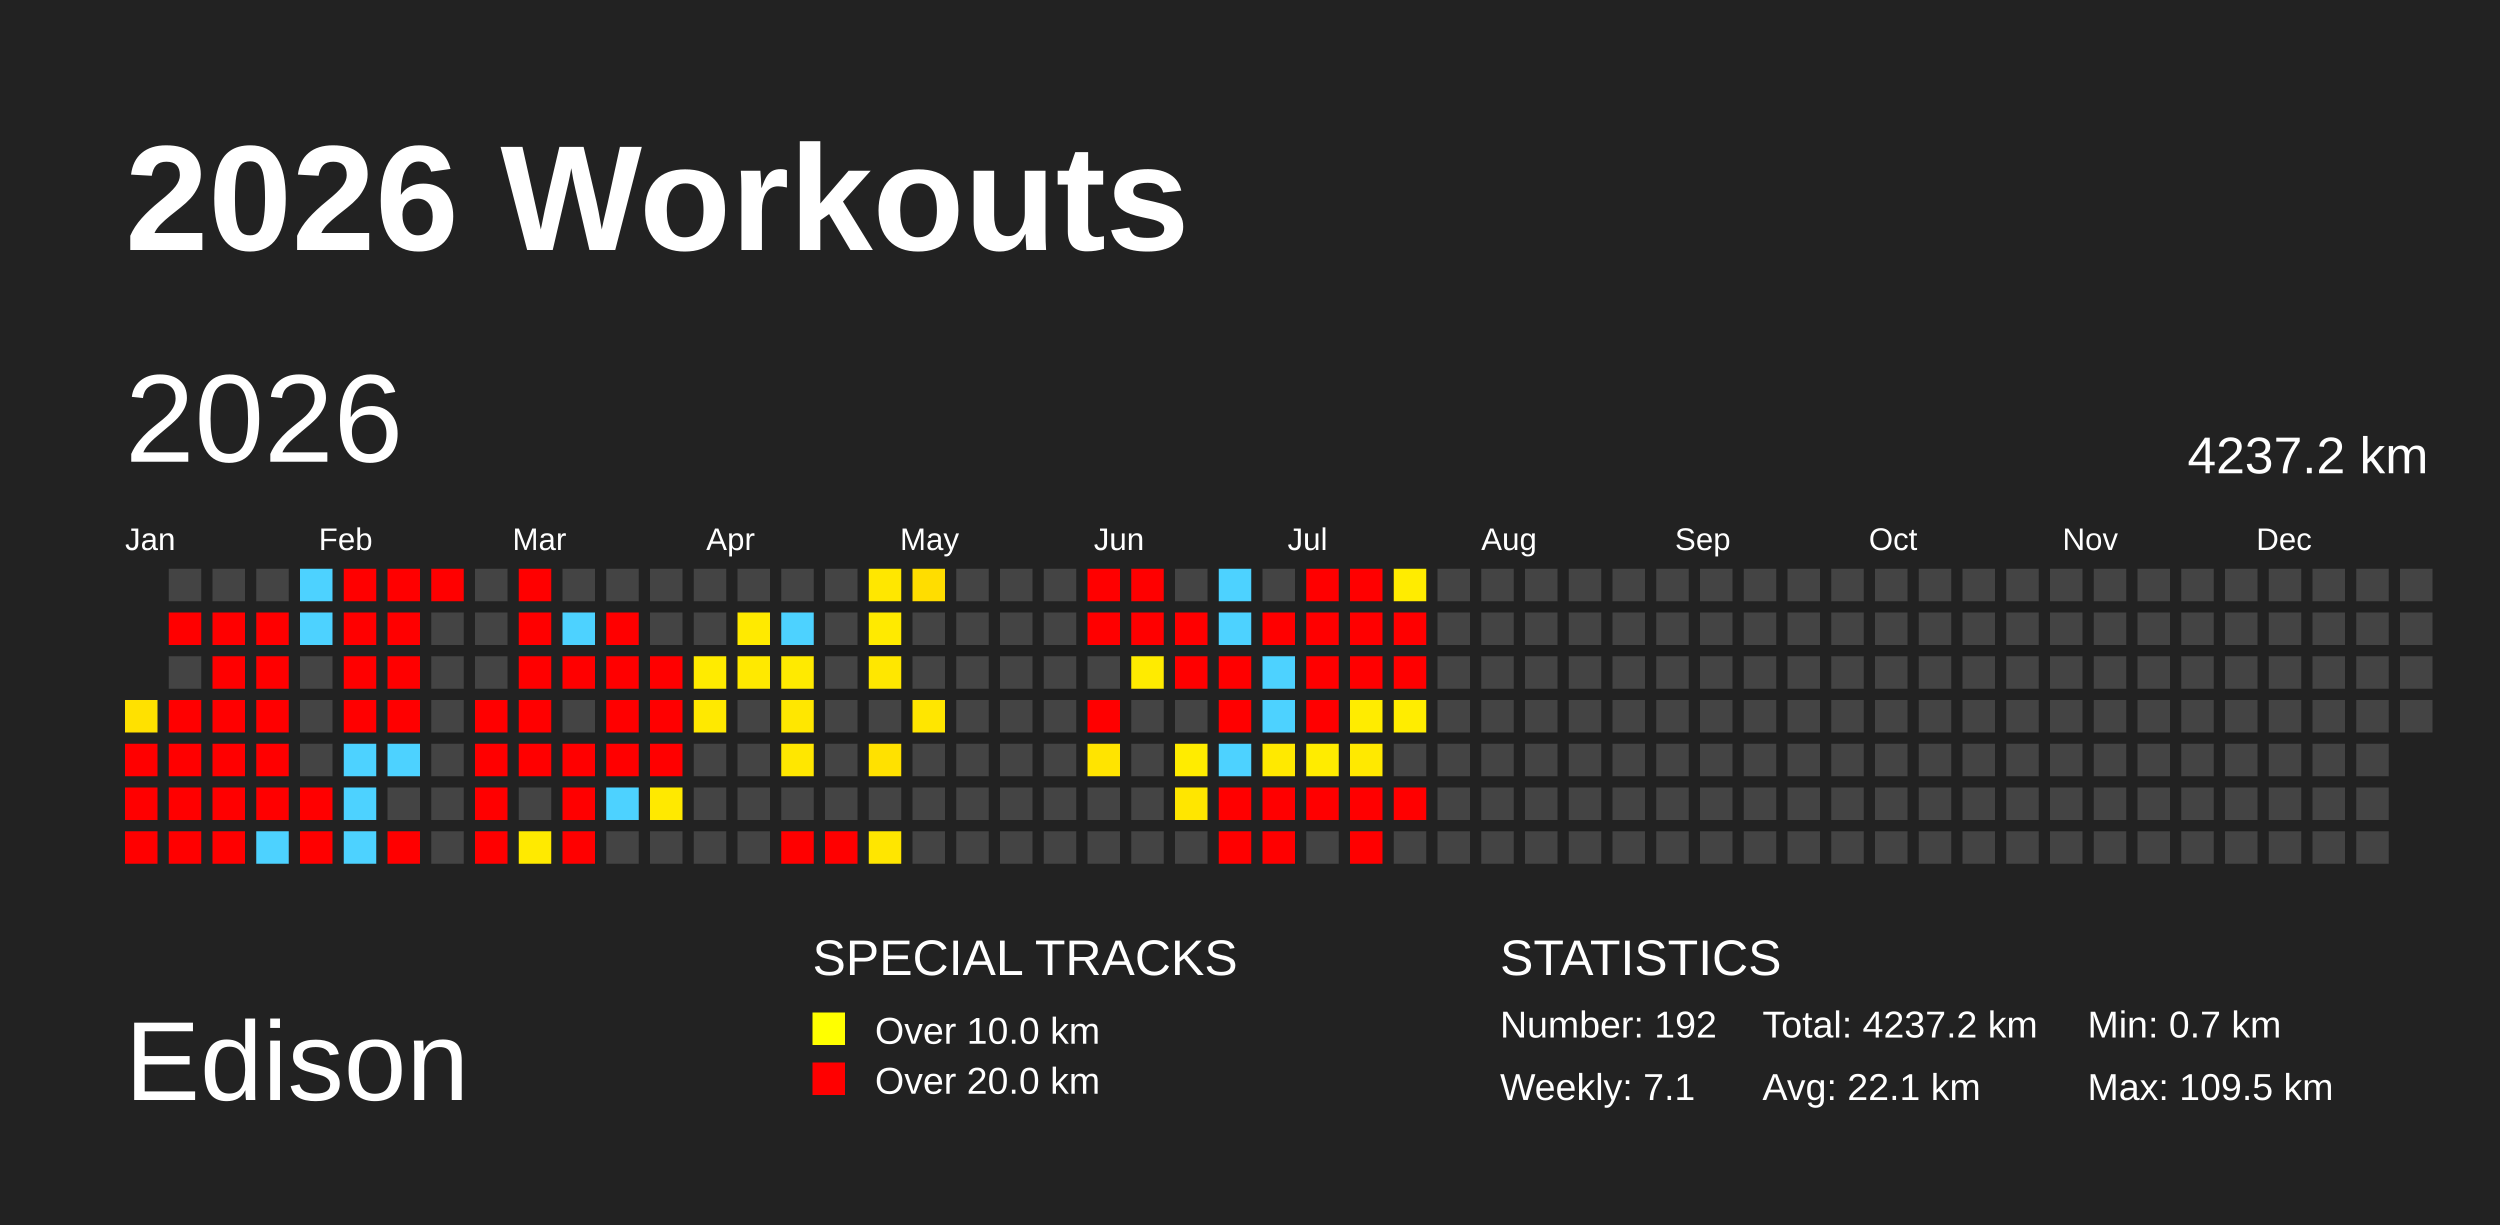
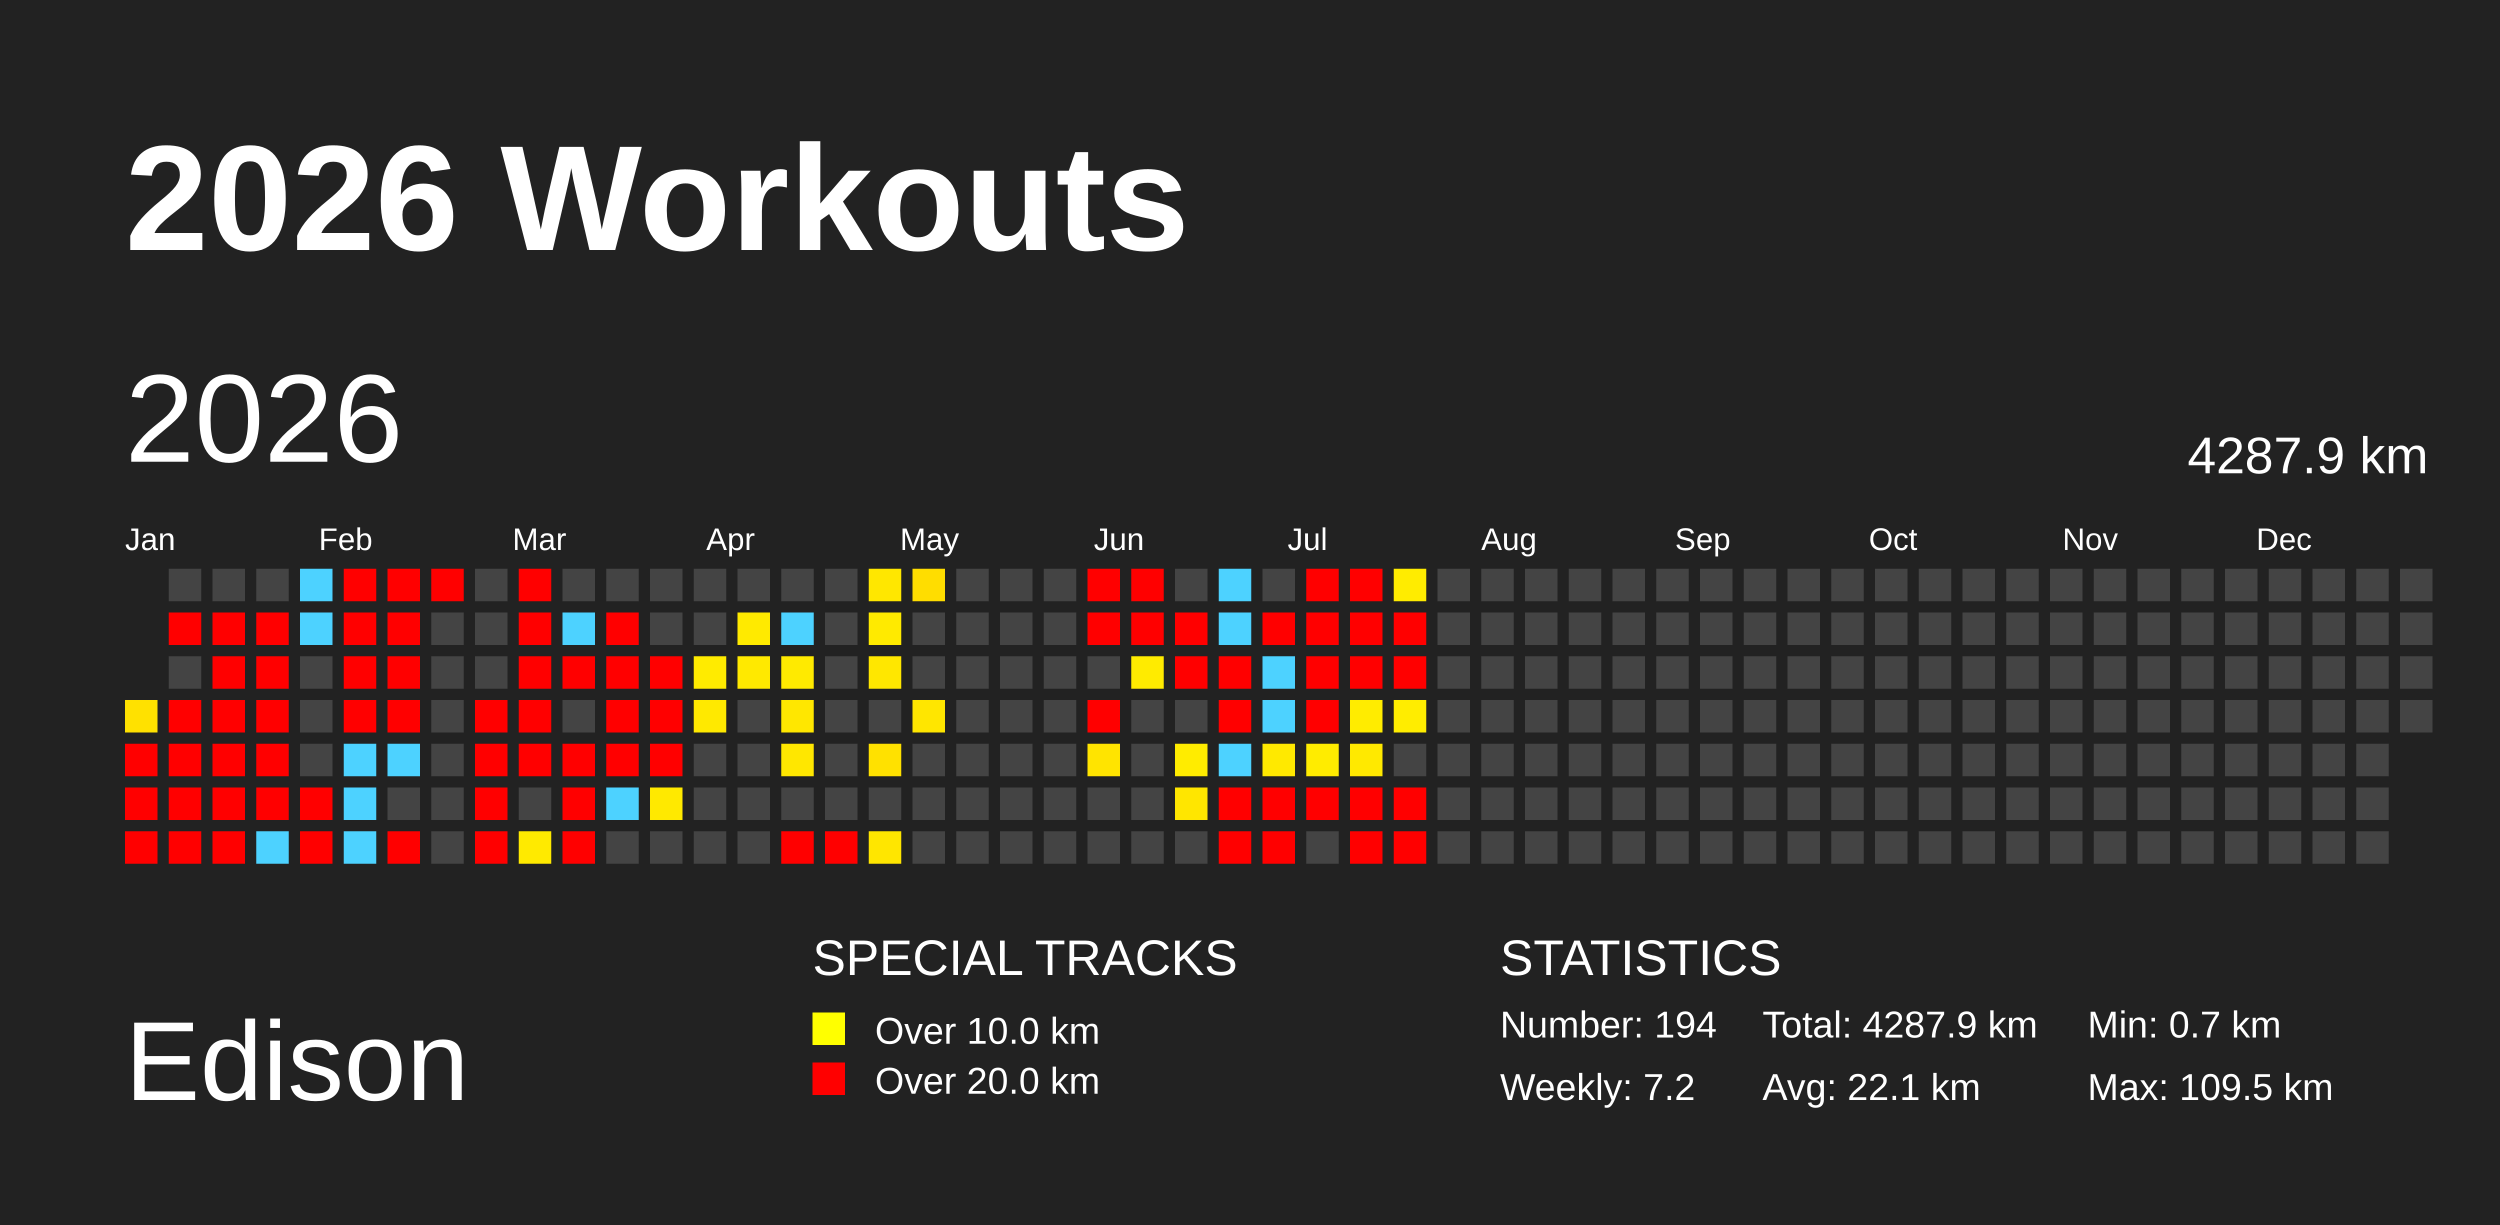
<svg xmlns="http://www.w3.org/2000/svg" baseProfile="full" height="98mm" version="1.1" viewBox="0,0,200,98" width="200mm">
  <defs />
  <rect fill="#222222" height="98" width="200" x="0" y="0" />
  <text fill="#FFFFFF" style="font-size:12px; font-family:Arial; font-weight:bold;" x="10" y="20">2026 Workouts</text>
  <text fill="#FFFFFF" style="font-size:9px; font-family:Arial" x="10" y="88">Edison</text>
  <text fill="#FFFFFF" style="font-size:4px; font-family:Arial" x="65" y="78">SPECIAL TRACKS</text>
  <rect fill="yellow" height="2.6" width="2.6" x="65" y="81" />
  <text fill="#FFFFFF" style="font-size:3px; font-family:Arial" x="70" y="83.5">Over 10.0 km</text>
  <rect fill="red" height="2.6" width="2.6" x="65" y="85" />
  <text fill="#FFFFFF" style="font-size:3px; font-family:Arial" x="70" y="87.5">Over 20.0 km</text>
  <text fill="#FFFFFF" style="font-size:4px; font-family:Arial" x="120" y="78">STATISTICS</text>
-   <text fill="#FFFFFF" style="font-size:3px; font-family:Arial" x="120" y="83">Number: 192</text>
-   <text fill="#FFFFFF" style="font-size:3px; font-family:Arial" x="120" y="88">Weekly: 7.1</text>
-   <text fill="#FFFFFF" style="font-size:3px; font-family:Arial" x="141" y="83">Total: 4237.2 km</text>
+   <text fill="#FFFFFF" style="font-size:3px; font-family:Arial" x="120" y="83">Number: 194</text>
+   <text fill="#FFFFFF" style="font-size:3px; font-family:Arial" x="120" y="88">Weekly: 7.2</text>
+   <text fill="#FFFFFF" style="font-size:3px; font-family:Arial" x="141" y="83">Total: 4287.9 km</text>
  <text fill="#FFFFFF" style="font-size:3px; font-family:Arial" x="141" y="88">Avg: 22.1 km</text>
  <text fill="#FFFFFF" style="font-size:3px; font-family:Arial" x="167" y="83">Min: 0.7 km</text>
  <text fill="#FFFFFF" style="font-size:3px; font-family:Arial" x="167" y="88">Max: 109.5 km</text>
  <text dominant-baseline="hanging" fill="#FFFFFF" style="font-size:10.0px; font-family:Arial;" x="10" y="30">2026</text>
-   <text dominant-baseline="hanging" fill="#FFFFFF" style="font-size:4.125px; font-family:Arial;" x="175" y="35">4237.2 km</text>
+   <text dominant-baseline="hanging" fill="#FFFFFF" style="font-size:4.125px; font-family:Arial;" x="175" y="35">4287.9 km</text>
  <text fill="#FFFFFF" style="font-size:2.5px; font-family:Arial" x="10.0" y="44">Jan</text>
  <text fill="#FFFFFF" style="font-size:2.5px; font-family:Arial" x="25.5" y="44">Feb</text>
  <text fill="#FFFFFF" style="font-size:2.5px; font-family:Arial" x="41.0" y="44">Mar</text>
  <text fill="#FFFFFF" style="font-size:2.5px; font-family:Arial" x="56.5" y="44">Apr</text>
  <text fill="#FFFFFF" style="font-size:2.5px; font-family:Arial" x="72.0" y="44">May</text>
  <text fill="#FFFFFF" style="font-size:2.5px; font-family:Arial" x="87.5" y="44">Jun</text>
  <text fill="#FFFFFF" style="font-size:2.5px; font-family:Arial" x="103.0" y="44">Jul</text>
  <text fill="#FFFFFF" style="font-size:2.5px; font-family:Arial" x="118.5" y="44">Aug</text>
  <text fill="#FFFFFF" style="font-size:2.5px; font-family:Arial" x="134.0" y="44">Sep</text>
  <text fill="#FFFFFF" style="font-size:2.5px; font-family:Arial" x="149.5" y="44">Oct</text>
  <text fill="#FFFFFF" style="font-size:2.5px; font-family:Arial" x="165.0" y="44">Nov</text>
  <text fill="#FFFFFF" style="font-size:2.5px; font-family:Arial" x="180.5" y="44">Dec</text>
  <rect fill="#ffe100" height="2.6" width="2.6" x="10.0" y="56.0" />
  <rect fill="red" height="2.6" width="2.6" x="10.0" y="59.5" />
  <rect fill="red" height="2.6" width="2.6" x="10.0" y="63.0" />
  <rect fill="red" height="2.6" width="2.6" x="10.0" y="66.5" />
  <rect fill="#444444" height="2.6" width="2.6" x="13.5" y="45.5" />
  <rect fill="red" height="2.6" width="2.6" x="13.5" y="49.0" />
  <rect fill="#444444" height="2.6" width="2.6" x="13.5" y="52.5" />
  <rect fill="red" height="2.6" width="2.6" x="13.5" y="56.0" />
  <rect fill="red" height="2.6" width="2.6" x="13.5" y="59.5" />
  <rect fill="red" height="2.6" width="2.6" x="13.5" y="63.0" />
  <rect fill="red" height="2.6" width="2.6" x="13.5" y="66.5" />
  <rect fill="#444444" height="2.6" width="2.6" x="17.0" y="45.5" />
  <rect fill="red" height="2.6" width="2.6" x="17.0" y="49.0" />
  <rect fill="red" height="2.6" width="2.6" x="17.0" y="52.5" />
  <rect fill="red" height="2.6" width="2.6" x="17.0" y="56.0" />
  <rect fill="red" height="2.6" width="2.6" x="17.0" y="59.5" />
  <rect fill="red" height="2.6" width="2.6" x="17.0" y="63.0" />
  <rect fill="red" height="2.6" width="2.6" x="17.0" y="66.5" />
  <rect fill="#444444" height="2.6" width="2.6" x="20.5" y="45.5" />
  <rect fill="red" height="2.6" width="2.6" x="20.5" y="49.0" />
  <rect fill="red" height="2.6" width="2.6" x="20.5" y="52.5" />
  <rect fill="red" height="2.6" width="2.6" x="20.5" y="56.0" />
  <rect fill="red" height="2.6" width="2.6" x="20.5" y="59.5" />
  <rect fill="red" height="2.6" width="2.6" x="20.5" y="63.0" />
  <rect fill="#4dd2ff" height="2.6" width="2.6" x="20.5" y="66.5" />
  <rect fill="#4dd2ff" height="2.6" width="2.6" x="24.0" y="45.5" />
  <rect fill="#4dd2ff" height="2.6" width="2.6" x="24.0" y="49.0" />
  <rect fill="#444444" height="2.6" width="2.6" x="24.0" y="52.5" />
  <rect fill="#444444" height="2.6" width="2.6" x="24.0" y="56.0" />
  <rect fill="#444444" height="2.6" width="2.6" x="24.0" y="59.5" />
  <rect fill="red" height="2.6" width="2.6" x="24.0" y="63.0" />
  <rect fill="red" height="2.6" width="2.6" x="24.0" y="66.5" />
  <rect fill="red" height="2.6" width="2.6" x="27.5" y="45.5" />
  <rect fill="red" height="2.6" width="2.6" x="27.5" y="49.0" />
  <rect fill="red" height="2.6" width="2.6" x="27.5" y="52.5" />
  <rect fill="red" height="2.6" width="2.6" x="27.5" y="56.0" />
  <rect fill="#4dd2ff" height="2.6" width="2.6" x="27.5" y="59.5" />
  <rect fill="#4dd2ff" height="2.6" width="2.6" x="27.5" y="63.0" />
  <rect fill="#4dd2ff" height="2.6" width="2.6" x="27.5" y="66.5" />
  <rect fill="red" height="2.6" width="2.6" x="31.0" y="45.5" />
  <rect fill="red" height="2.6" width="2.6" x="31.0" y="49.0" />
  <rect fill="red" height="2.6" width="2.6" x="31.0" y="52.5" />
  <rect fill="red" height="2.6" width="2.6" x="31.0" y="56.0" />
  <rect fill="#4dd2ff" height="2.6" width="2.6" x="31.0" y="59.5" />
  <rect fill="#444444" height="2.6" width="2.6" x="31.0" y="63.0" />
  <rect fill="red" height="2.6" width="2.6" x="31.0" y="66.5" />
  <rect fill="red" height="2.6" width="2.6" x="34.5" y="45.5" />
  <rect fill="#444444" height="2.6" width="2.6" x="34.5" y="49.0" />
  <rect fill="#444444" height="2.6" width="2.6" x="34.5" y="52.5" />
  <rect fill="#444444" height="2.6" width="2.6" x="34.5" y="56.0" />
  <rect fill="#444444" height="2.6" width="2.6" x="34.5" y="59.5" />
  <rect fill="#444444" height="2.6" width="2.6" x="34.5" y="63.0" />
  <rect fill="#444444" height="2.6" width="2.6" x="34.5" y="66.5" />
  <rect fill="#444444" height="2.6" width="2.6" x="38.0" y="45.5" />
  <rect fill="#444444" height="2.6" width="2.6" x="38.0" y="49.0" />
  <rect fill="#444444" height="2.6" width="2.6" x="38.0" y="52.5" />
  <rect fill="red" height="2.6" width="2.6" x="38.0" y="56.0" />
  <rect fill="red" height="2.6" width="2.6" x="38.0" y="59.5" />
  <rect fill="red" height="2.6" width="2.6" x="38.0" y="63.0" />
  <rect fill="red" height="2.6" width="2.6" x="38.0" y="66.5" />
  <rect fill="red" height="2.6" width="2.6" x="41.5" y="45.5" />
  <rect fill="red" height="2.6" width="2.6" x="41.5" y="49.0" />
  <rect fill="red" height="2.6" width="2.6" x="41.5" y="52.5" />
  <rect fill="red" height="2.6" width="2.6" x="41.5" y="56.0" />
  <rect fill="red" height="2.6" width="2.6" x="41.5" y="59.5" />
  <rect fill="#444444" height="2.6" width="2.6" x="41.5" y="63.0" />
  <rect fill="#ffea00" height="2.6" width="2.6" x="41.5" y="66.5" />
  <rect fill="#444444" height="2.6" width="2.6" x="45.0" y="45.5" />
  <rect fill="#4dd2ff" height="2.6" width="2.6" x="45.0" y="49.0" />
  <rect fill="red" height="2.6" width="2.6" x="45.0" y="52.5" />
  <rect fill="#444444" height="2.6" width="2.6" x="45.0" y="56.0" />
  <rect fill="red" height="2.6" width="2.6" x="45.0" y="59.5" />
  <rect fill="red" height="2.6" width="2.6" x="45.0" y="63.0" />
  <rect fill="red" height="2.6" width="2.6" x="45.0" y="66.5" />
  <rect fill="#444444" height="2.6" width="2.6" x="48.5" y="45.5" />
  <rect fill="red" height="2.6" width="2.6" x="48.5" y="49.0" />
  <rect fill="red" height="2.6" width="2.6" x="48.5" y="52.5" />
  <rect fill="red" height="2.6" width="2.6" x="48.5" y="56.0" />
  <rect fill="red" height="2.6" width="2.6" x="48.5" y="59.5" />
  <rect fill="#4dd2ff" height="2.6" width="2.6" x="48.5" y="63.0" />
  <rect fill="#444444" height="2.6" width="2.6" x="48.5" y="66.5" />
  <rect fill="#444444" height="2.6" width="2.6" x="52.0" y="45.5" />
  <rect fill="#444444" height="2.6" width="2.6" x="52.0" y="49.0" />
  <rect fill="red" height="2.6" width="2.6" x="52.0" y="52.5" />
  <rect fill="red" height="2.6" width="2.6" x="52.0" y="56.0" />
  <rect fill="red" height="2.6" width="2.6" x="52.0" y="59.5" />
  <rect fill="#ffe900" height="2.6" width="2.6" x="52.0" y="63.0" />
  <rect fill="#444444" height="2.6" width="2.6" x="52.0" y="66.5" />
  <rect fill="#444444" height="2.6" width="2.6" x="55.5" y="45.5" />
  <rect fill="#444444" height="2.6" width="2.6" x="55.5" y="49.0" />
  <rect fill="#ffeb00" height="2.6" width="2.6" x="55.5" y="52.5" />
  <rect fill="#ffe900" height="2.6" width="2.6" x="55.5" y="56.0" />
  <rect fill="#444444" height="2.6" width="2.6" x="55.5" y="59.5" />
  <rect fill="#444444" height="2.6" width="2.6" x="55.5" y="63.0" />
  <rect fill="#444444" height="2.6" width="2.6" x="55.5" y="66.5" />
  <rect fill="#444444" height="2.6" width="2.6" x="59.0" y="45.5" />
  <rect fill="#ffea00" height="2.6" width="2.6" x="59.0" y="49.0" />
  <rect fill="#ffe900" height="2.6" width="2.6" x="59.0" y="52.5" />
  <rect fill="#444444" height="2.6" width="2.6" x="59.0" y="56.0" />
  <rect fill="#444444" height="2.6" width="2.6" x="59.0" y="59.5" />
  <rect fill="#444444" height="2.6" width="2.6" x="59.0" y="63.0" />
  <rect fill="#444444" height="2.6" width="2.6" x="59.0" y="66.5" />
  <rect fill="#444444" height="2.6" width="2.6" x="62.5" y="45.5" />
  <rect fill="#4dd2ff" height="2.6" width="2.6" x="62.5" y="49.0" />
  <rect fill="#ffea00" height="2.6" width="2.6" x="62.5" y="52.5" />
  <rect fill="#ffe700" height="2.6" width="2.6" x="62.5" y="56.0" />
  <rect fill="#ffe700" height="2.6" width="2.6" x="62.5" y="59.5" />
  <rect fill="#444444" height="2.6" width="2.6" x="62.5" y="63.0" />
  <rect fill="red" height="2.6" width="2.6" x="62.5" y="66.5" />
  <rect fill="#444444" height="2.6" width="2.6" x="66.0" y="45.5" />
  <rect fill="#444444" height="2.6" width="2.6" x="66.0" y="49.0" />
  <rect fill="#444444" height="2.6" width="2.6" x="66.0" y="52.5" />
  <rect fill="#444444" height="2.6" width="2.6" x="66.0" y="56.0" />
  <rect fill="#444444" height="2.6" width="2.6" x="66.0" y="59.5" />
  <rect fill="#444444" height="2.6" width="2.6" x="66.0" y="63.0" />
  <rect fill="red" height="2.6" width="2.6" x="66.0" y="66.5" />
  <rect fill="#ffe700" height="2.6" width="2.6" x="69.5" y="45.5" />
  <rect fill="#ffea00" height="2.6" width="2.6" x="69.5" y="49.0" />
  <rect fill="#ffe700" height="2.6" width="2.6" x="69.5" y="52.5" />
  <rect fill="#444444" height="2.6" width="2.6" x="69.5" y="56.0" />
  <rect fill="#ffe100" height="2.6" width="2.6" x="69.5" y="59.5" />
  <rect fill="#444444" height="2.6" width="2.6" x="69.5" y="63.0" />
  <rect fill="#ffe600" height="2.6" width="2.6" x="69.5" y="66.5" />
  <rect fill="#ffdd00" height="2.6" width="2.6" x="73.0" y="45.5" />
  <rect fill="#444444" height="2.6" width="2.6" x="73.0" y="49.0" />
  <rect fill="#444444" height="2.6" width="2.6" x="73.0" y="52.5" />
  <rect fill="#ffe600" height="2.6" width="2.6" x="73.0" y="56.0" />
  <rect fill="#444444" height="2.6" width="2.6" x="73.0" y="59.5" />
  <rect fill="#444444" height="2.6" width="2.6" x="73.0" y="63.0" />
  <rect fill="#444444" height="2.6" width="2.6" x="73.0" y="66.5" />
  <rect fill="#444444" height="2.6" width="2.6" x="76.5" y="45.5" />
  <rect fill="#444444" height="2.6" width="2.6" x="76.5" y="49.0" />
  <rect fill="#444444" height="2.6" width="2.6" x="76.5" y="52.5" />
  <rect fill="#444444" height="2.6" width="2.6" x="76.5" y="56.0" />
  <rect fill="#444444" height="2.6" width="2.6" x="76.5" y="59.5" />
  <rect fill="#444444" height="2.6" width="2.6" x="76.5" y="63.0" />
  <rect fill="#444444" height="2.6" width="2.6" x="76.5" y="66.5" />
  <rect fill="#444444" height="2.6" width="2.6" x="80.0" y="45.5" />
  <rect fill="#444444" height="2.6" width="2.6" x="80.0" y="49.0" />
  <rect fill="#444444" height="2.6" width="2.6" x="80.0" y="52.5" />
  <rect fill="#444444" height="2.6" width="2.6" x="80.0" y="56.0" />
  <rect fill="#444444" height="2.6" width="2.6" x="80.0" y="59.5" />
  <rect fill="#444444" height="2.6" width="2.6" x="80.0" y="63.0" />
  <rect fill="#444444" height="2.6" width="2.6" x="80.0" y="66.5" />
  <rect fill="#444444" height="2.6" width="2.6" x="83.5" y="45.5" />
  <rect fill="#444444" height="2.6" width="2.6" x="83.5" y="49.0" />
  <rect fill="#444444" height="2.6" width="2.6" x="83.5" y="52.5" />
  <rect fill="#444444" height="2.6" width="2.6" x="83.5" y="56.0" />
  <rect fill="#444444" height="2.6" width="2.6" x="83.5" y="59.5" />
  <rect fill="#444444" height="2.6" width="2.6" x="83.5" y="63.0" />
  <rect fill="#444444" height="2.6" width="2.6" x="83.5" y="66.5" />
  <rect fill="red" height="2.6" width="2.6" x="87.0" y="45.5" />
  <rect fill="red" height="2.6" width="2.6" x="87.0" y="49.0" />
  <rect fill="#444444" height="2.6" width="2.6" x="87.0" y="52.5" />
  <rect fill="red" height="2.6" width="2.6" x="87.0" y="56.0" />
  <rect fill="#ffe400" height="2.6" width="2.6" x="87.0" y="59.5" />
  <rect fill="#444444" height="2.6" width="2.6" x="87.0" y="63.0" />
  <rect fill="#444444" height="2.6" width="2.6" x="87.0" y="66.5" />
  <rect fill="red" height="2.6" width="2.6" x="90.5" y="45.5" />
  <rect fill="red" height="2.6" width="2.6" x="90.5" y="49.0" />
  <rect fill="#ffeb00" height="2.6" width="2.6" x="90.5" y="52.5" />
  <rect fill="#444444" height="2.6" width="2.6" x="90.5" y="56.0" />
  <rect fill="#444444" height="2.6" width="2.6" x="90.5" y="59.5" />
  <rect fill="#444444" height="2.6" width="2.6" x="90.5" y="63.0" />
  <rect fill="#444444" height="2.6" width="2.6" x="90.5" y="66.5" />
  <rect fill="#444444" height="2.6" width="2.6" x="94.0" y="45.5" />
  <rect fill="red" height="2.6" width="2.6" x="94.0" y="49.0" />
  <rect fill="red" height="2.6" width="2.6" x="94.0" y="52.5" />
  <rect fill="#444444" height="2.6" width="2.6" x="94.0" y="56.0" />
  <rect fill="#ffec00" height="2.6" width="2.6" x="94.0" y="59.5" />
  <rect fill="#ffe600" height="2.6" width="2.6" x="94.0" y="63.0" />
  <rect fill="#444444" height="2.6" width="2.6" x="94.0" y="66.5" />
  <rect fill="#4dd2ff" height="2.6" width="2.6" x="97.5" y="45.5" />
  <rect fill="#4dd2ff" height="2.6" width="2.6" x="97.5" y="49.0" />
  <rect fill="red" height="2.6" width="2.6" x="97.5" y="52.5" />
  <rect fill="red" height="2.6" width="2.6" x="97.5" y="56.0" />
  <rect fill="#4dd2ff" height="2.6" width="2.6" x="97.5" y="59.5" />
  <rect fill="red" height="2.6" width="2.6" x="97.5" y="63.0" />
  <rect fill="red" height="2.6" width="2.6" x="97.5" y="66.5" />
  <rect fill="#444444" height="2.6" width="2.6" x="101.0" y="45.5" />
  <rect fill="red" height="2.6" width="2.6" x="101.0" y="49.0" />
  <rect fill="#4dd2ff" height="2.6" width="2.6" x="101.0" y="52.5" />
  <rect fill="#4dd2ff" height="2.6" width="2.6" x="101.0" y="56.0" />
  <rect fill="#ffe900" height="2.6" width="2.6" x="101.0" y="59.5" />
  <rect fill="red" height="2.6" width="2.6" x="101.0" y="63.0" />
  <rect fill="red" height="2.6" width="2.6" x="101.0" y="66.5" />
  <rect fill="red" height="2.6" width="2.6" x="104.5" y="45.5" />
  <rect fill="red" height="2.6" width="2.6" x="104.5" y="49.0" />
  <rect fill="red" height="2.6" width="2.6" x="104.5" y="52.5" />
  <rect fill="red" height="2.6" width="2.6" x="104.5" y="56.0" />
  <rect fill="#ffec00" height="2.6" width="2.6" x="104.5" y="59.5" />
  <rect fill="red" height="2.6" width="2.6" x="104.5" y="63.0" />
  <rect fill="#444444" height="2.6" width="2.6" x="104.5" y="66.5" />
  <rect fill="red" height="2.6" width="2.6" x="108.0" y="45.5" />
  <rect fill="red" height="2.6" width="2.6" x="108.0" y="49.0" />
  <rect fill="red" height="2.6" width="2.6" x="108.0" y="52.5" />
  <rect fill="#ffec00" height="2.6" width="2.6" x="108.0" y="56.0" />
  <rect fill="#ffe900" height="2.6" width="2.6" x="108.0" y="59.5" />
  <rect fill="red" height="2.6" width="2.6" x="108.0" y="63.0" />
  <rect fill="red" height="2.6" width="2.6" x="108.0" y="66.5" />
  <rect fill="#ffec00" height="2.6" width="2.6" x="111.5" y="45.5" />
  <rect fill="red" height="2.6" width="2.6" x="111.5" y="49.0" />
  <rect fill="red" height="2.6" width="2.6" x="111.5" y="52.5" />
  <rect fill="#ffed00" height="2.6" width="2.6" x="111.5" y="56.0" />
  <rect fill="#444444" height="2.6" width="2.6" x="111.5" y="59.5" />
  <rect fill="red" height="2.6" width="2.6" x="111.5" y="63.0" />
-   <rect fill="#444444" height="2.6" width="2.6" x="111.5" y="66.5" />
+   <rect fill="red" height="2.6" width="2.6" x="111.5" y="66.5" />
  <rect fill="#444444" height="2.6" width="2.6" x="115.0" y="45.5" />
  <rect fill="#444444" height="2.6" width="2.6" x="115.0" y="49.0" />
  <rect fill="#444444" height="2.6" width="2.6" x="115.0" y="52.5" />
  <rect fill="#444444" height="2.6" width="2.6" x="115.0" y="56.0" />
  <rect fill="#444444" height="2.6" width="2.6" x="115.0" y="59.5" />
  <rect fill="#444444" height="2.6" width="2.6" x="115.0" y="63.0" />
  <rect fill="#444444" height="2.6" width="2.6" x="115.0" y="66.5" />
  <rect fill="#444444" height="2.6" width="2.6" x="118.5" y="45.5" />
  <rect fill="#444444" height="2.6" width="2.6" x="118.5" y="49.0" />
  <rect fill="#444444" height="2.6" width="2.6" x="118.5" y="52.5" />
  <rect fill="#444444" height="2.6" width="2.6" x="118.5" y="56.0" />
  <rect fill="#444444" height="2.6" width="2.6" x="118.5" y="59.5" />
  <rect fill="#444444" height="2.6" width="2.6" x="118.5" y="63.0" />
  <rect fill="#444444" height="2.6" width="2.6" x="118.5" y="66.5" />
  <rect fill="#444444" height="2.6" width="2.6" x="122.0" y="45.5" />
  <rect fill="#444444" height="2.6" width="2.6" x="122.0" y="49.0" />
  <rect fill="#444444" height="2.6" width="2.6" x="122.0" y="52.5" />
  <rect fill="#444444" height="2.6" width="2.6" x="122.0" y="56.0" />
  <rect fill="#444444" height="2.6" width="2.6" x="122.0" y="59.5" />
  <rect fill="#444444" height="2.6" width="2.6" x="122.0" y="63.0" />
  <rect fill="#444444" height="2.6" width="2.6" x="122.0" y="66.5" />
  <rect fill="#444444" height="2.6" width="2.6" x="125.5" y="45.5" />
  <rect fill="#444444" height="2.6" width="2.6" x="125.5" y="49.0" />
  <rect fill="#444444" height="2.6" width="2.6" x="125.5" y="52.5" />
  <rect fill="#444444" height="2.6" width="2.6" x="125.5" y="56.0" />
  <rect fill="#444444" height="2.6" width="2.6" x="125.5" y="59.5" />
  <rect fill="#444444" height="2.6" width="2.6" x="125.5" y="63.0" />
  <rect fill="#444444" height="2.6" width="2.6" x="125.5" y="66.5" />
  <rect fill="#444444" height="2.6" width="2.6" x="129.0" y="45.5" />
  <rect fill="#444444" height="2.6" width="2.6" x="129.0" y="49.0" />
  <rect fill="#444444" height="2.6" width="2.6" x="129.0" y="52.5" />
  <rect fill="#444444" height="2.6" width="2.6" x="129.0" y="56.0" />
  <rect fill="#444444" height="2.6" width="2.6" x="129.0" y="59.5" />
  <rect fill="#444444" height="2.6" width="2.6" x="129.0" y="63.0" />
  <rect fill="#444444" height="2.6" width="2.6" x="129.0" y="66.5" />
  <rect fill="#444444" height="2.6" width="2.6" x="132.5" y="45.5" />
  <rect fill="#444444" height="2.6" width="2.6" x="132.5" y="49.0" />
  <rect fill="#444444" height="2.6" width="2.6" x="132.5" y="52.5" />
  <rect fill="#444444" height="2.6" width="2.6" x="132.5" y="56.0" />
  <rect fill="#444444" height="2.6" width="2.6" x="132.5" y="59.5" />
  <rect fill="#444444" height="2.6" width="2.6" x="132.5" y="63.0" />
  <rect fill="#444444" height="2.6" width="2.6" x="132.5" y="66.5" />
  <rect fill="#444444" height="2.6" width="2.6" x="136.0" y="45.5" />
  <rect fill="#444444" height="2.6" width="2.6" x="136.0" y="49.0" />
  <rect fill="#444444" height="2.6" width="2.6" x="136.0" y="52.5" />
  <rect fill="#444444" height="2.6" width="2.6" x="136.0" y="56.0" />
  <rect fill="#444444" height="2.6" width="2.6" x="136.0" y="59.5" />
  <rect fill="#444444" height="2.6" width="2.6" x="136.0" y="63.0" />
  <rect fill="#444444" height="2.6" width="2.6" x="136.0" y="66.5" />
  <rect fill="#444444" height="2.6" width="2.6" x="139.5" y="45.5" />
  <rect fill="#444444" height="2.6" width="2.6" x="139.5" y="49.0" />
  <rect fill="#444444" height="2.6" width="2.6" x="139.5" y="52.5" />
  <rect fill="#444444" height="2.6" width="2.6" x="139.5" y="56.0" />
  <rect fill="#444444" height="2.6" width="2.6" x="139.5" y="59.5" />
  <rect fill="#444444" height="2.6" width="2.6" x="139.5" y="63.0" />
  <rect fill="#444444" height="2.6" width="2.6" x="139.5" y="66.5" />
  <rect fill="#444444" height="2.6" width="2.6" x="143.0" y="45.5" />
  <rect fill="#444444" height="2.6" width="2.6" x="143.0" y="49.0" />
  <rect fill="#444444" height="2.6" width="2.6" x="143.0" y="52.5" />
  <rect fill="#444444" height="2.6" width="2.6" x="143.0" y="56.0" />
  <rect fill="#444444" height="2.6" width="2.6" x="143.0" y="59.5" />
  <rect fill="#444444" height="2.6" width="2.6" x="143.0" y="63.0" />
  <rect fill="#444444" height="2.6" width="2.6" x="143.0" y="66.5" />
  <rect fill="#444444" height="2.6" width="2.6" x="146.5" y="45.5" />
  <rect fill="#444444" height="2.6" width="2.6" x="146.5" y="49.0" />
  <rect fill="#444444" height="2.6" width="2.6" x="146.5" y="52.5" />
  <rect fill="#444444" height="2.6" width="2.6" x="146.5" y="56.0" />
  <rect fill="#444444" height="2.6" width="2.6" x="146.5" y="59.5" />
  <rect fill="#444444" height="2.6" width="2.6" x="146.5" y="63.0" />
  <rect fill="#444444" height="2.6" width="2.6" x="146.5" y="66.5" />
  <rect fill="#444444" height="2.6" width="2.6" x="150.0" y="45.5" />
  <rect fill="#444444" height="2.6" width="2.6" x="150.0" y="49.0" />
  <rect fill="#444444" height="2.6" width="2.6" x="150.0" y="52.5" />
  <rect fill="#444444" height="2.6" width="2.6" x="150.0" y="56.0" />
  <rect fill="#444444" height="2.6" width="2.6" x="150.0" y="59.5" />
  <rect fill="#444444" height="2.6" width="2.6" x="150.0" y="63.0" />
  <rect fill="#444444" height="2.6" width="2.6" x="150.0" y="66.5" />
  <rect fill="#444444" height="2.6" width="2.6" x="153.5" y="45.5" />
  <rect fill="#444444" height="2.6" width="2.6" x="153.5" y="49.0" />
  <rect fill="#444444" height="2.6" width="2.6" x="153.5" y="52.5" />
  <rect fill="#444444" height="2.6" width="2.6" x="153.5" y="56.0" />
  <rect fill="#444444" height="2.6" width="2.6" x="153.5" y="59.5" />
  <rect fill="#444444" height="2.6" width="2.6" x="153.5" y="63.0" />
  <rect fill="#444444" height="2.6" width="2.6" x="153.5" y="66.5" />
  <rect fill="#444444" height="2.6" width="2.6" x="157.0" y="45.5" />
  <rect fill="#444444" height="2.6" width="2.6" x="157.0" y="49.0" />
  <rect fill="#444444" height="2.6" width="2.6" x="157.0" y="52.5" />
  <rect fill="#444444" height="2.6" width="2.6" x="157.0" y="56.0" />
  <rect fill="#444444" height="2.6" width="2.6" x="157.0" y="59.5" />
  <rect fill="#444444" height="2.6" width="2.6" x="157.0" y="63.0" />
  <rect fill="#444444" height="2.6" width="2.6" x="157.0" y="66.5" />
  <rect fill="#444444" height="2.6" width="2.6" x="160.5" y="45.5" />
  <rect fill="#444444" height="2.6" width="2.6" x="160.5" y="49.0" />
  <rect fill="#444444" height="2.6" width="2.6" x="160.5" y="52.5" />
  <rect fill="#444444" height="2.6" width="2.6" x="160.5" y="56.0" />
  <rect fill="#444444" height="2.6" width="2.6" x="160.5" y="59.5" />
  <rect fill="#444444" height="2.6" width="2.6" x="160.5" y="63.0" />
  <rect fill="#444444" height="2.6" width="2.6" x="160.5" y="66.5" />
  <rect fill="#444444" height="2.6" width="2.6" x="164.0" y="45.5" />
  <rect fill="#444444" height="2.6" width="2.6" x="164.0" y="49.0" />
  <rect fill="#444444" height="2.6" width="2.6" x="164.0" y="52.5" />
  <rect fill="#444444" height="2.6" width="2.6" x="164.0" y="56.0" />
  <rect fill="#444444" height="2.6" width="2.6" x="164.0" y="59.5" />
  <rect fill="#444444" height="2.6" width="2.6" x="164.0" y="63.0" />
  <rect fill="#444444" height="2.6" width="2.6" x="164.0" y="66.5" />
  <rect fill="#444444" height="2.6" width="2.6" x="167.5" y="45.5" />
  <rect fill="#444444" height="2.6" width="2.6" x="167.5" y="49.0" />
  <rect fill="#444444" height="2.6" width="2.6" x="167.5" y="52.5" />
  <rect fill="#444444" height="2.6" width="2.6" x="167.5" y="56.0" />
  <rect fill="#444444" height="2.6" width="2.6" x="167.5" y="59.5" />
  <rect fill="#444444" height="2.6" width="2.6" x="167.5" y="63.0" />
  <rect fill="#444444" height="2.6" width="2.6" x="167.5" y="66.5" />
  <rect fill="#444444" height="2.6" width="2.6" x="171.0" y="45.5" />
  <rect fill="#444444" height="2.6" width="2.6" x="171.0" y="49.0" />
  <rect fill="#444444" height="2.6" width="2.6" x="171.0" y="52.5" />
  <rect fill="#444444" height="2.6" width="2.6" x="171.0" y="56.0" />
  <rect fill="#444444" height="2.6" width="2.6" x="171.0" y="59.5" />
  <rect fill="#444444" height="2.6" width="2.6" x="171.0" y="63.0" />
  <rect fill="#444444" height="2.6" width="2.6" x="171.0" y="66.5" />
  <rect fill="#444444" height="2.6" width="2.6" x="174.5" y="45.5" />
  <rect fill="#444444" height="2.6" width="2.6" x="174.5" y="49.0" />
  <rect fill="#444444" height="2.6" width="2.6" x="174.5" y="52.5" />
  <rect fill="#444444" height="2.6" width="2.6" x="174.5" y="56.0" />
  <rect fill="#444444" height="2.6" width="2.6" x="174.5" y="59.5" />
  <rect fill="#444444" height="2.6" width="2.6" x="174.5" y="63.0" />
  <rect fill="#444444" height="2.6" width="2.6" x="174.5" y="66.5" />
  <rect fill="#444444" height="2.6" width="2.6" x="178.0" y="45.5" />
  <rect fill="#444444" height="2.6" width="2.6" x="178.0" y="49.0" />
  <rect fill="#444444" height="2.6" width="2.6" x="178.0" y="52.5" />
  <rect fill="#444444" height="2.6" width="2.6" x="178.0" y="56.0" />
  <rect fill="#444444" height="2.6" width="2.6" x="178.0" y="59.5" />
  <rect fill="#444444" height="2.6" width="2.6" x="178.0" y="63.0" />
  <rect fill="#444444" height="2.6" width="2.6" x="178.0" y="66.5" />
  <rect fill="#444444" height="2.6" width="2.6" x="181.5" y="45.5" />
  <rect fill="#444444" height="2.6" width="2.6" x="181.5" y="49.0" />
  <rect fill="#444444" height="2.6" width="2.6" x="181.5" y="52.5" />
  <rect fill="#444444" height="2.6" width="2.6" x="181.5" y="56.0" />
  <rect fill="#444444" height="2.6" width="2.6" x="181.5" y="59.5" />
  <rect fill="#444444" height="2.6" width="2.6" x="181.5" y="63.0" />
  <rect fill="#444444" height="2.6" width="2.6" x="181.5" y="66.5" />
  <rect fill="#444444" height="2.6" width="2.6" x="185.0" y="45.5" />
  <rect fill="#444444" height="2.6" width="2.6" x="185.0" y="49.0" />
  <rect fill="#444444" height="2.6" width="2.6" x="185.0" y="52.5" />
  <rect fill="#444444" height="2.6" width="2.6" x="185.0" y="56.0" />
  <rect fill="#444444" height="2.6" width="2.6" x="185.0" y="59.5" />
  <rect fill="#444444" height="2.6" width="2.6" x="185.0" y="63.0" />
  <rect fill="#444444" height="2.6" width="2.6" x="185.0" y="66.5" />
  <rect fill="#444444" height="2.6" width="2.6" x="188.5" y="45.5" />
  <rect fill="#444444" height="2.6" width="2.6" x="188.5" y="49.0" />
  <rect fill="#444444" height="2.6" width="2.6" x="188.5" y="52.5" />
  <rect fill="#444444" height="2.6" width="2.6" x="188.5" y="56.0" />
  <rect fill="#444444" height="2.6" width="2.6" x="188.5" y="59.5" />
  <rect fill="#444444" height="2.6" width="2.6" x="188.5" y="63.0" />
  <rect fill="#444444" height="2.6" width="2.6" x="188.5" y="66.5" />
  <rect fill="#444444" height="2.6" width="2.6" x="192.0" y="45.5" />
  <rect fill="#444444" height="2.6" width="2.6" x="192.0" y="49.0" />
  <rect fill="#444444" height="2.6" width="2.6" x="192.0" y="52.5" />
  <rect fill="#444444" height="2.6" width="2.6" x="192.0" y="56.0" />
</svg>
